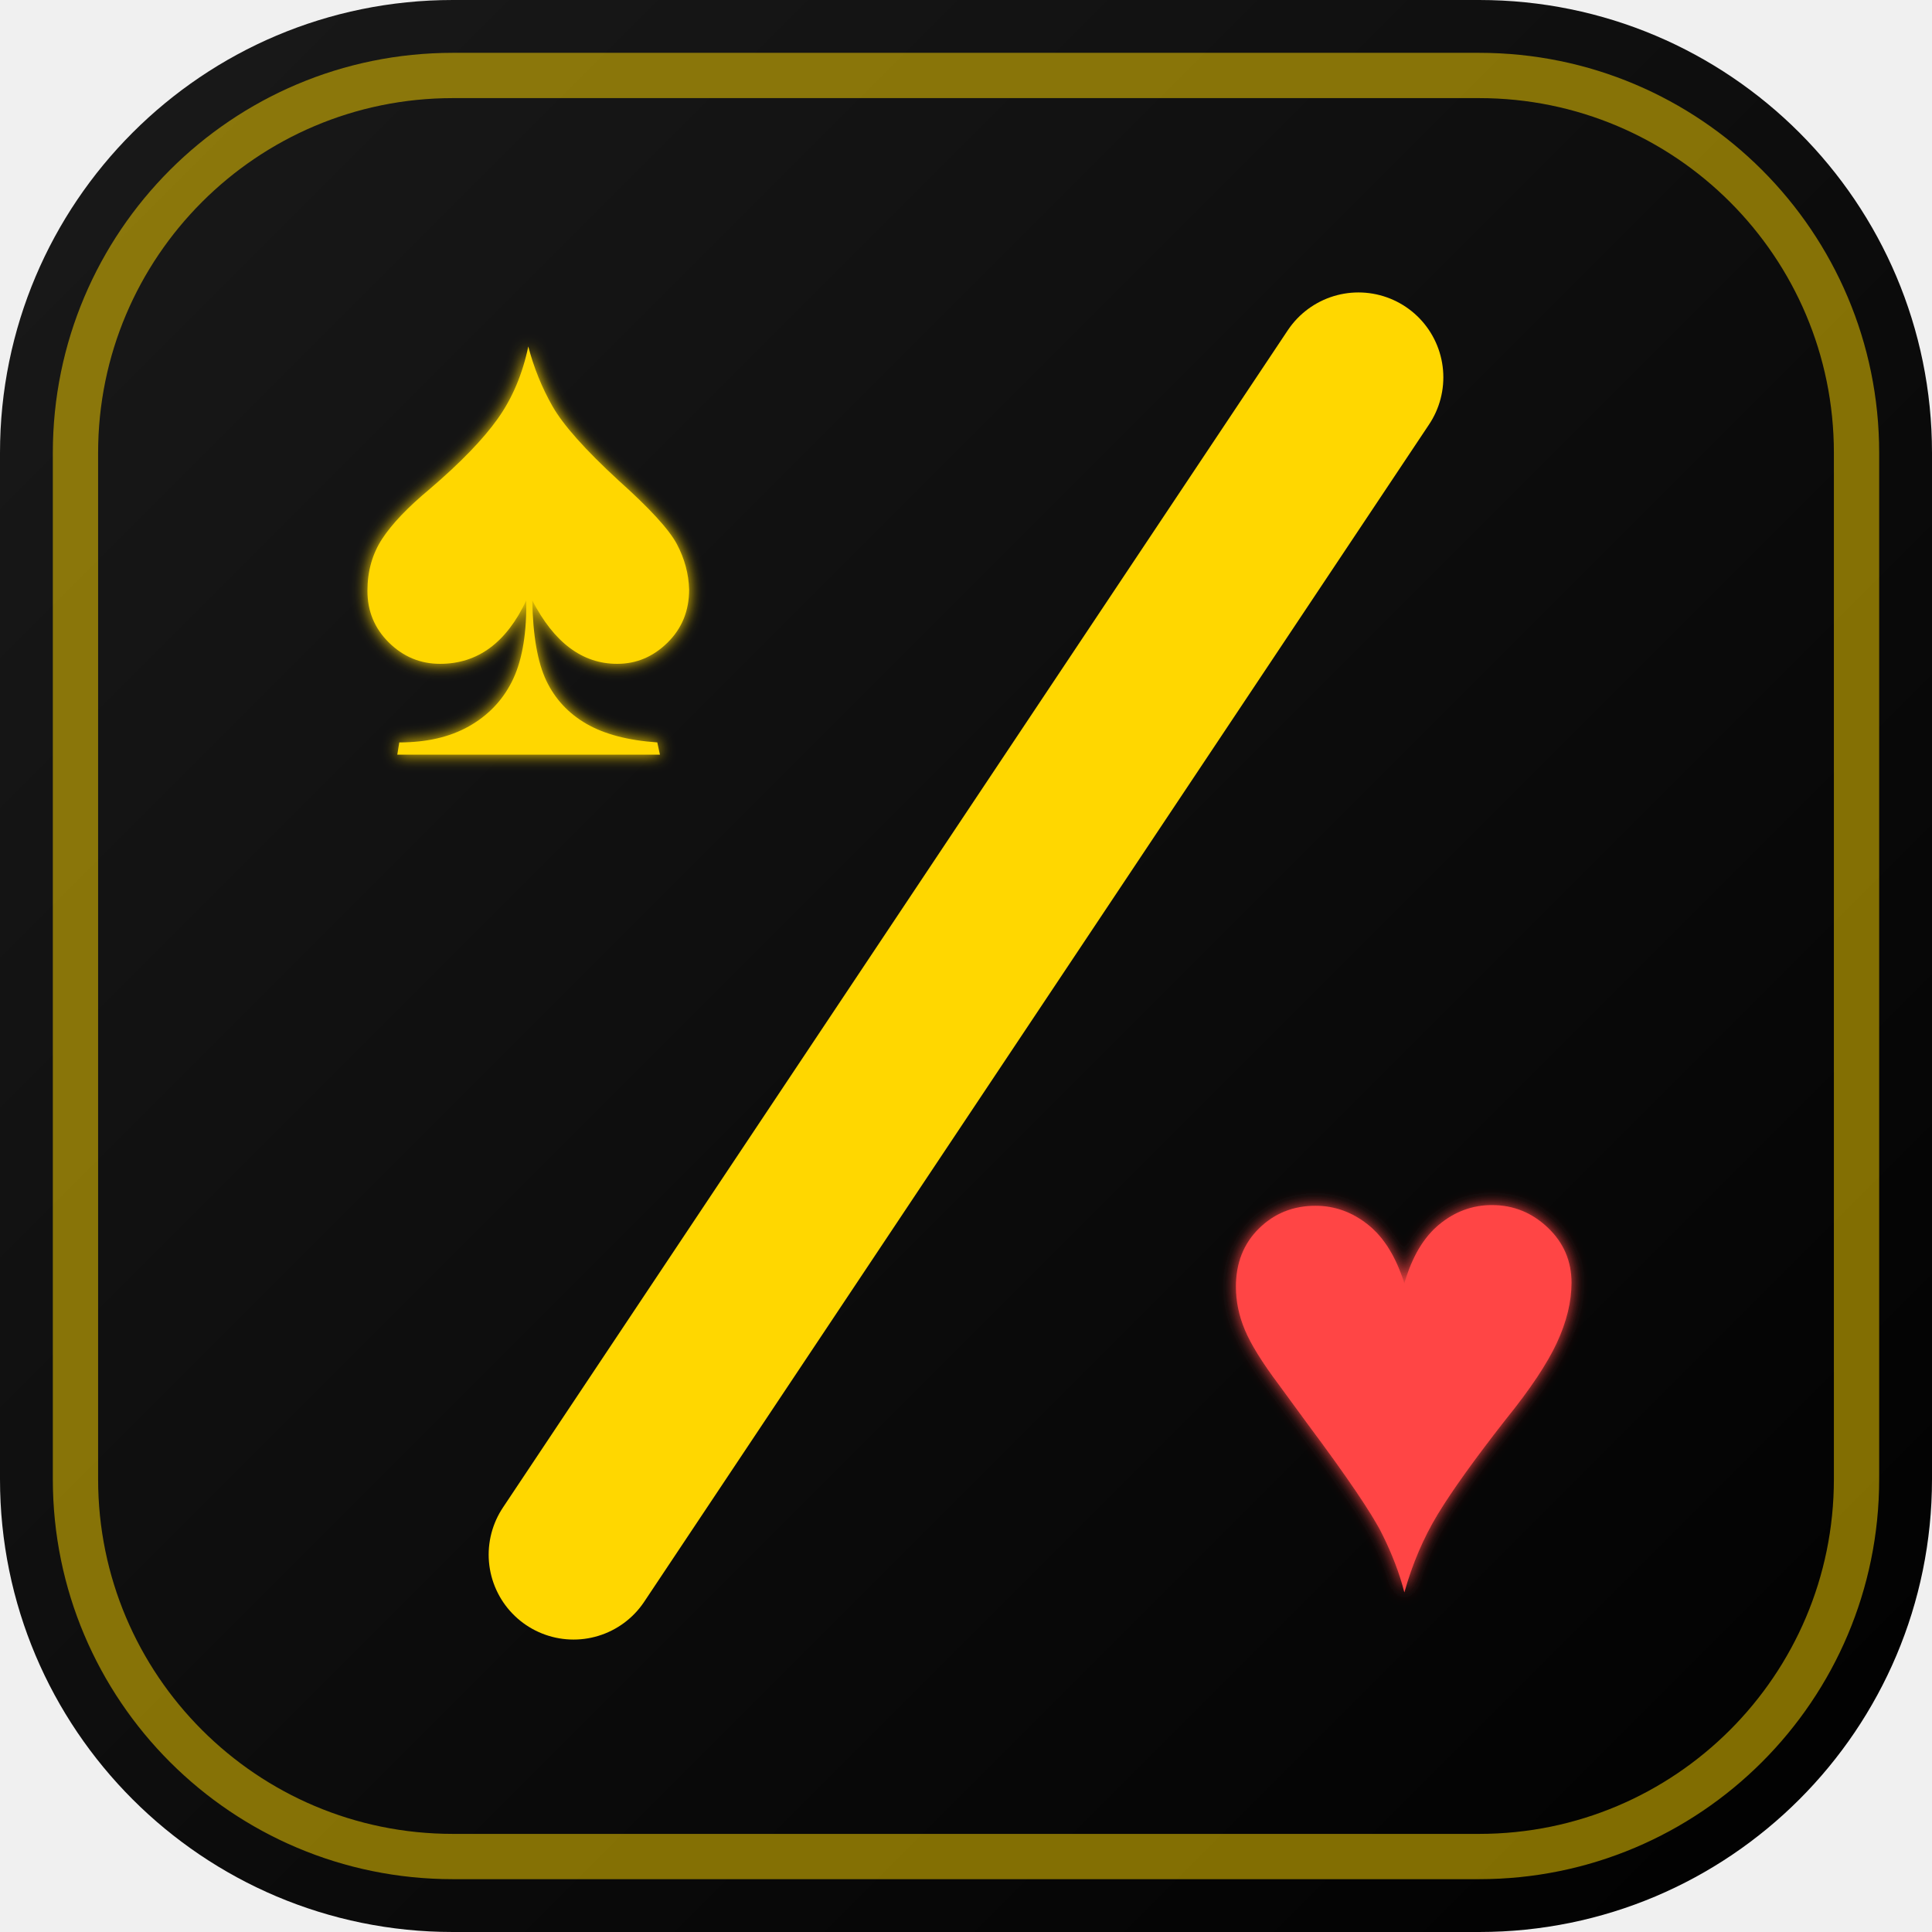
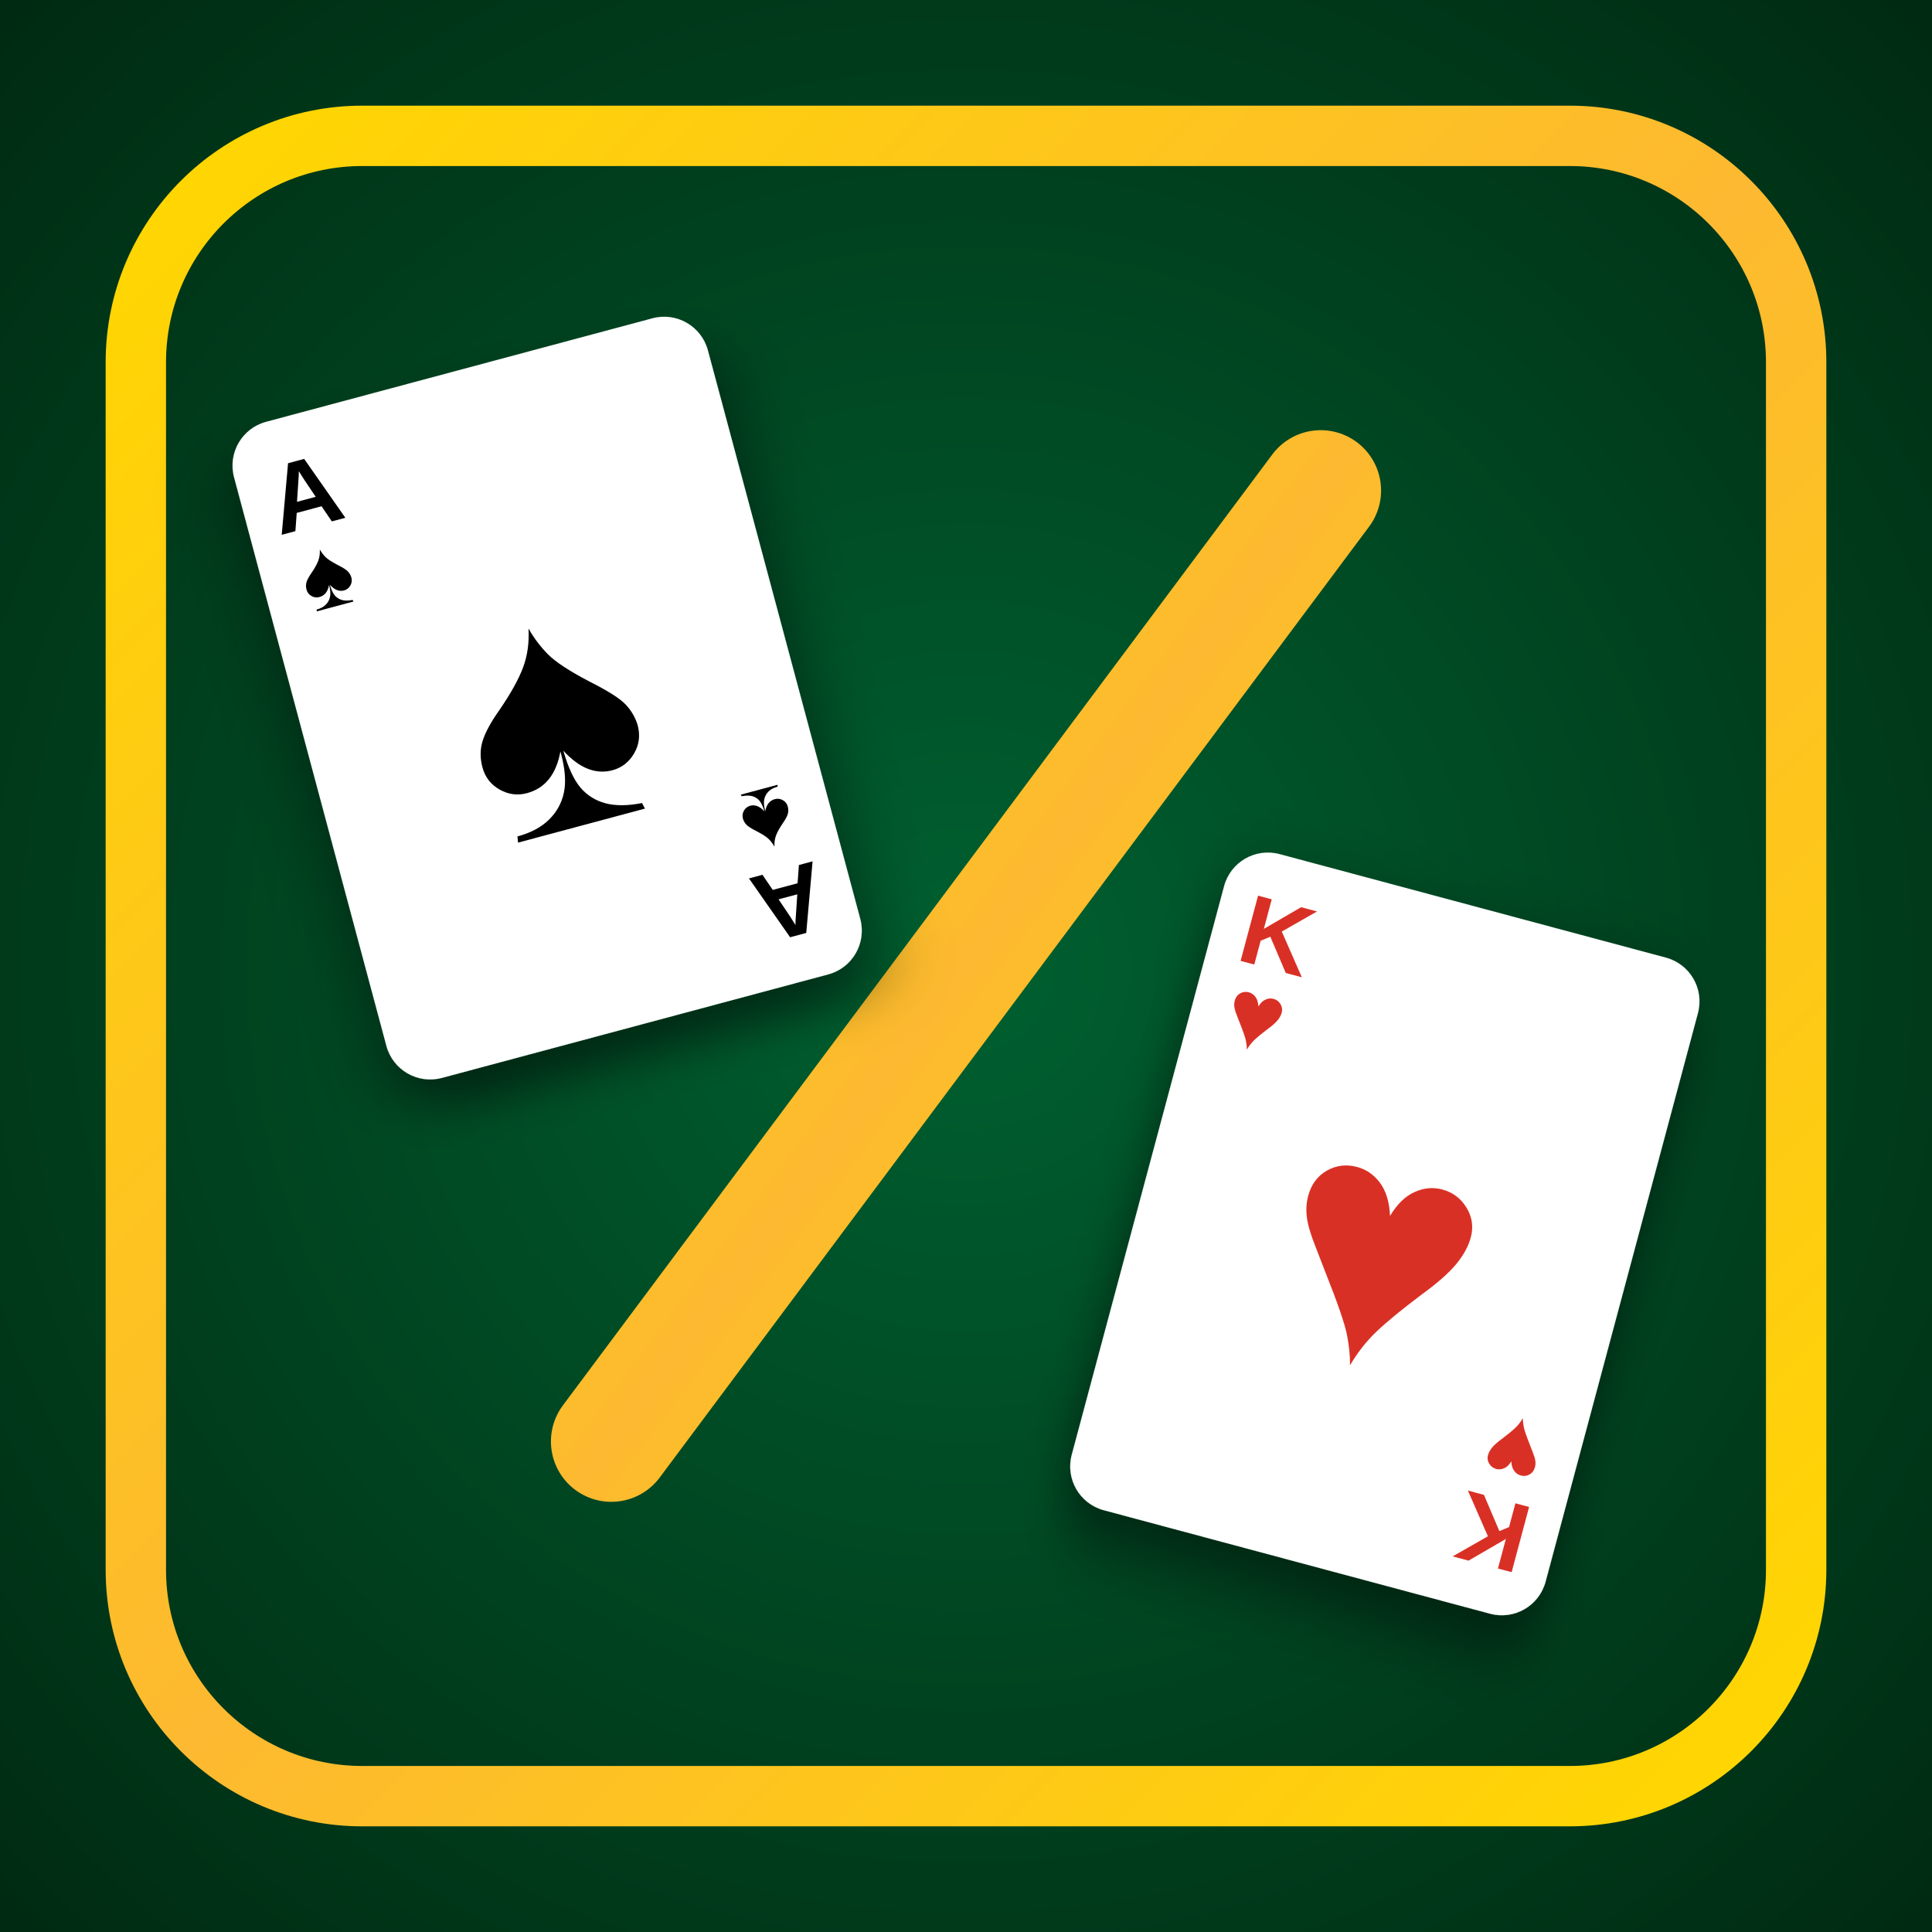
<svg xmlns="http://www.w3.org/2000/svg" width="512" height="512" viewBox="0 0 512 512">
  <defs>
-     <linearGradient id="bg-grad" x1="0%" y1="0%" x2="100%" y2="100%">
-       <stop offset="0%" stop-color="#1a1a1a" />
-       <stop offset="100%" stop-color="#000000" />
+     <radialGradient id="felt" cx="50%" cy="50%" r="70%" fx="50%" fy="50%">
+       <stop offset="0%" stop-color="#006030" />
+       <stop offset="100%" stop-color="#002a12" />
+     </radialGradient>
+     <linearGradient id="gold" x1="0%" y1="0%" x2="100%" y2="100%">
+       <stop offset="0%" stop-color="#FFD700" />
+       <stop offset="50%" stop-color="#FDB931" />
+       <stop offset="100%" stop-color="#FFD700" />
    </linearGradient>
-     <filter id="glow" x="-20%" y="-20%" width="140%" height="140%">
-       <feGaussianBlur stdDeviation="2" result="blur" />
-       <feComposite in="SourceGraphic" in2="blur" operator="over" />
+     <filter id="shadow" x="-20%" y="-20%" width="140%" height="140%">
+       <feDropShadow dx="0" dy="8" stdDeviation="8" flood-color="#000" flood-opacity="0.5" />
    </filter>
  </defs>
-   <rect width="512" height="512" rx="120" fill="url(#bg-grad)" />
-   <rect x="20" y="20" width="472" height="472" rx="100" fill="none" stroke="#FFD700" stroke-width="12" opacity="0.5" />
-   <line x1="360" y1="100" x2="152" y2="412" stroke="#FFD700" stroke-width="45" stroke-linecap="round" />
-   <text x="140" y="200" font-family="Arial" font-size="180" fill="#FFD700" text-anchor="middle" font-weight="bold" filter="url(#glow)">♠</text>
-   <text x="372" y="420" font-family="Arial" font-size="180" fill="#FF4444" text-anchor="middle" font-weight="bold" filter="url(#glow)">♥</text>
+   <rect width="512" height="512" fill="url(#felt)" />
+   <rect x="36" y="36" width="440" height="440" rx="60" fill="none" stroke="url(#gold)" stroke-width="16" />
+   <line x1="350" y1="130" x2="162" y2="382" stroke="url(#gold)" stroke-width="32" stroke-linecap="round" />
+   <g transform="translate(145, 185) rotate(-15)">
+     <rect x="-65" y="-90" width="130" height="180" rx="12" fill="white" filter="url(#shadow)" />
+     <text x="0" y="35" font-family="Arial" font-size="90" fill="black" text-anchor="middle" font-weight="bold">♠</text>
+     <text x="-48" y="-60" font-family="Arial" font-size="26" fill="black" font-weight="bold" text-anchor="middle">A</text>
+     <text x="-48" y="-38" font-family="Arial" font-size="26" fill="black" text-anchor="middle">♠</text>
+     <g transform="rotate(180)">
+       <text x="-48" y="-60" font-family="Arial" font-size="26" fill="black" font-weight="bold" text-anchor="middle">A</text>
+       <text x="-48" y="-38" font-family="Arial" font-size="26" fill="black" text-anchor="middle">♠</text>
+     </g>
+   </g>
+   <g transform="translate(367, 327) rotate(15)">
+     <rect x="-65" y="-90" width="130" height="180" rx="12" fill="white" filter="url(#shadow)" />
+     <text x="0" y="35" font-family="Arial" font-size="90" fill="#d93025" text-anchor="middle" font-weight="bold">♥</text>
+     <text x="-48" y="-60" font-family="Arial" font-size="26" fill="#d93025" font-weight="bold" text-anchor="middle">K</text>
+     <text x="-48" y="-38" font-family="Arial" font-size="26" fill="#d93025" text-anchor="middle">♥</text>
+     <g transform="rotate(180)">
+       <text x="-48" y="-60" font-family="Arial" font-size="26" fill="#d93025" font-weight="bold" text-anchor="middle">K</text>
+       <text x="-48" y="-38" font-family="Arial" font-size="26" fill="#d93025" text-anchor="middle">♥</text>
+     </g>
+   </g>
</svg>
